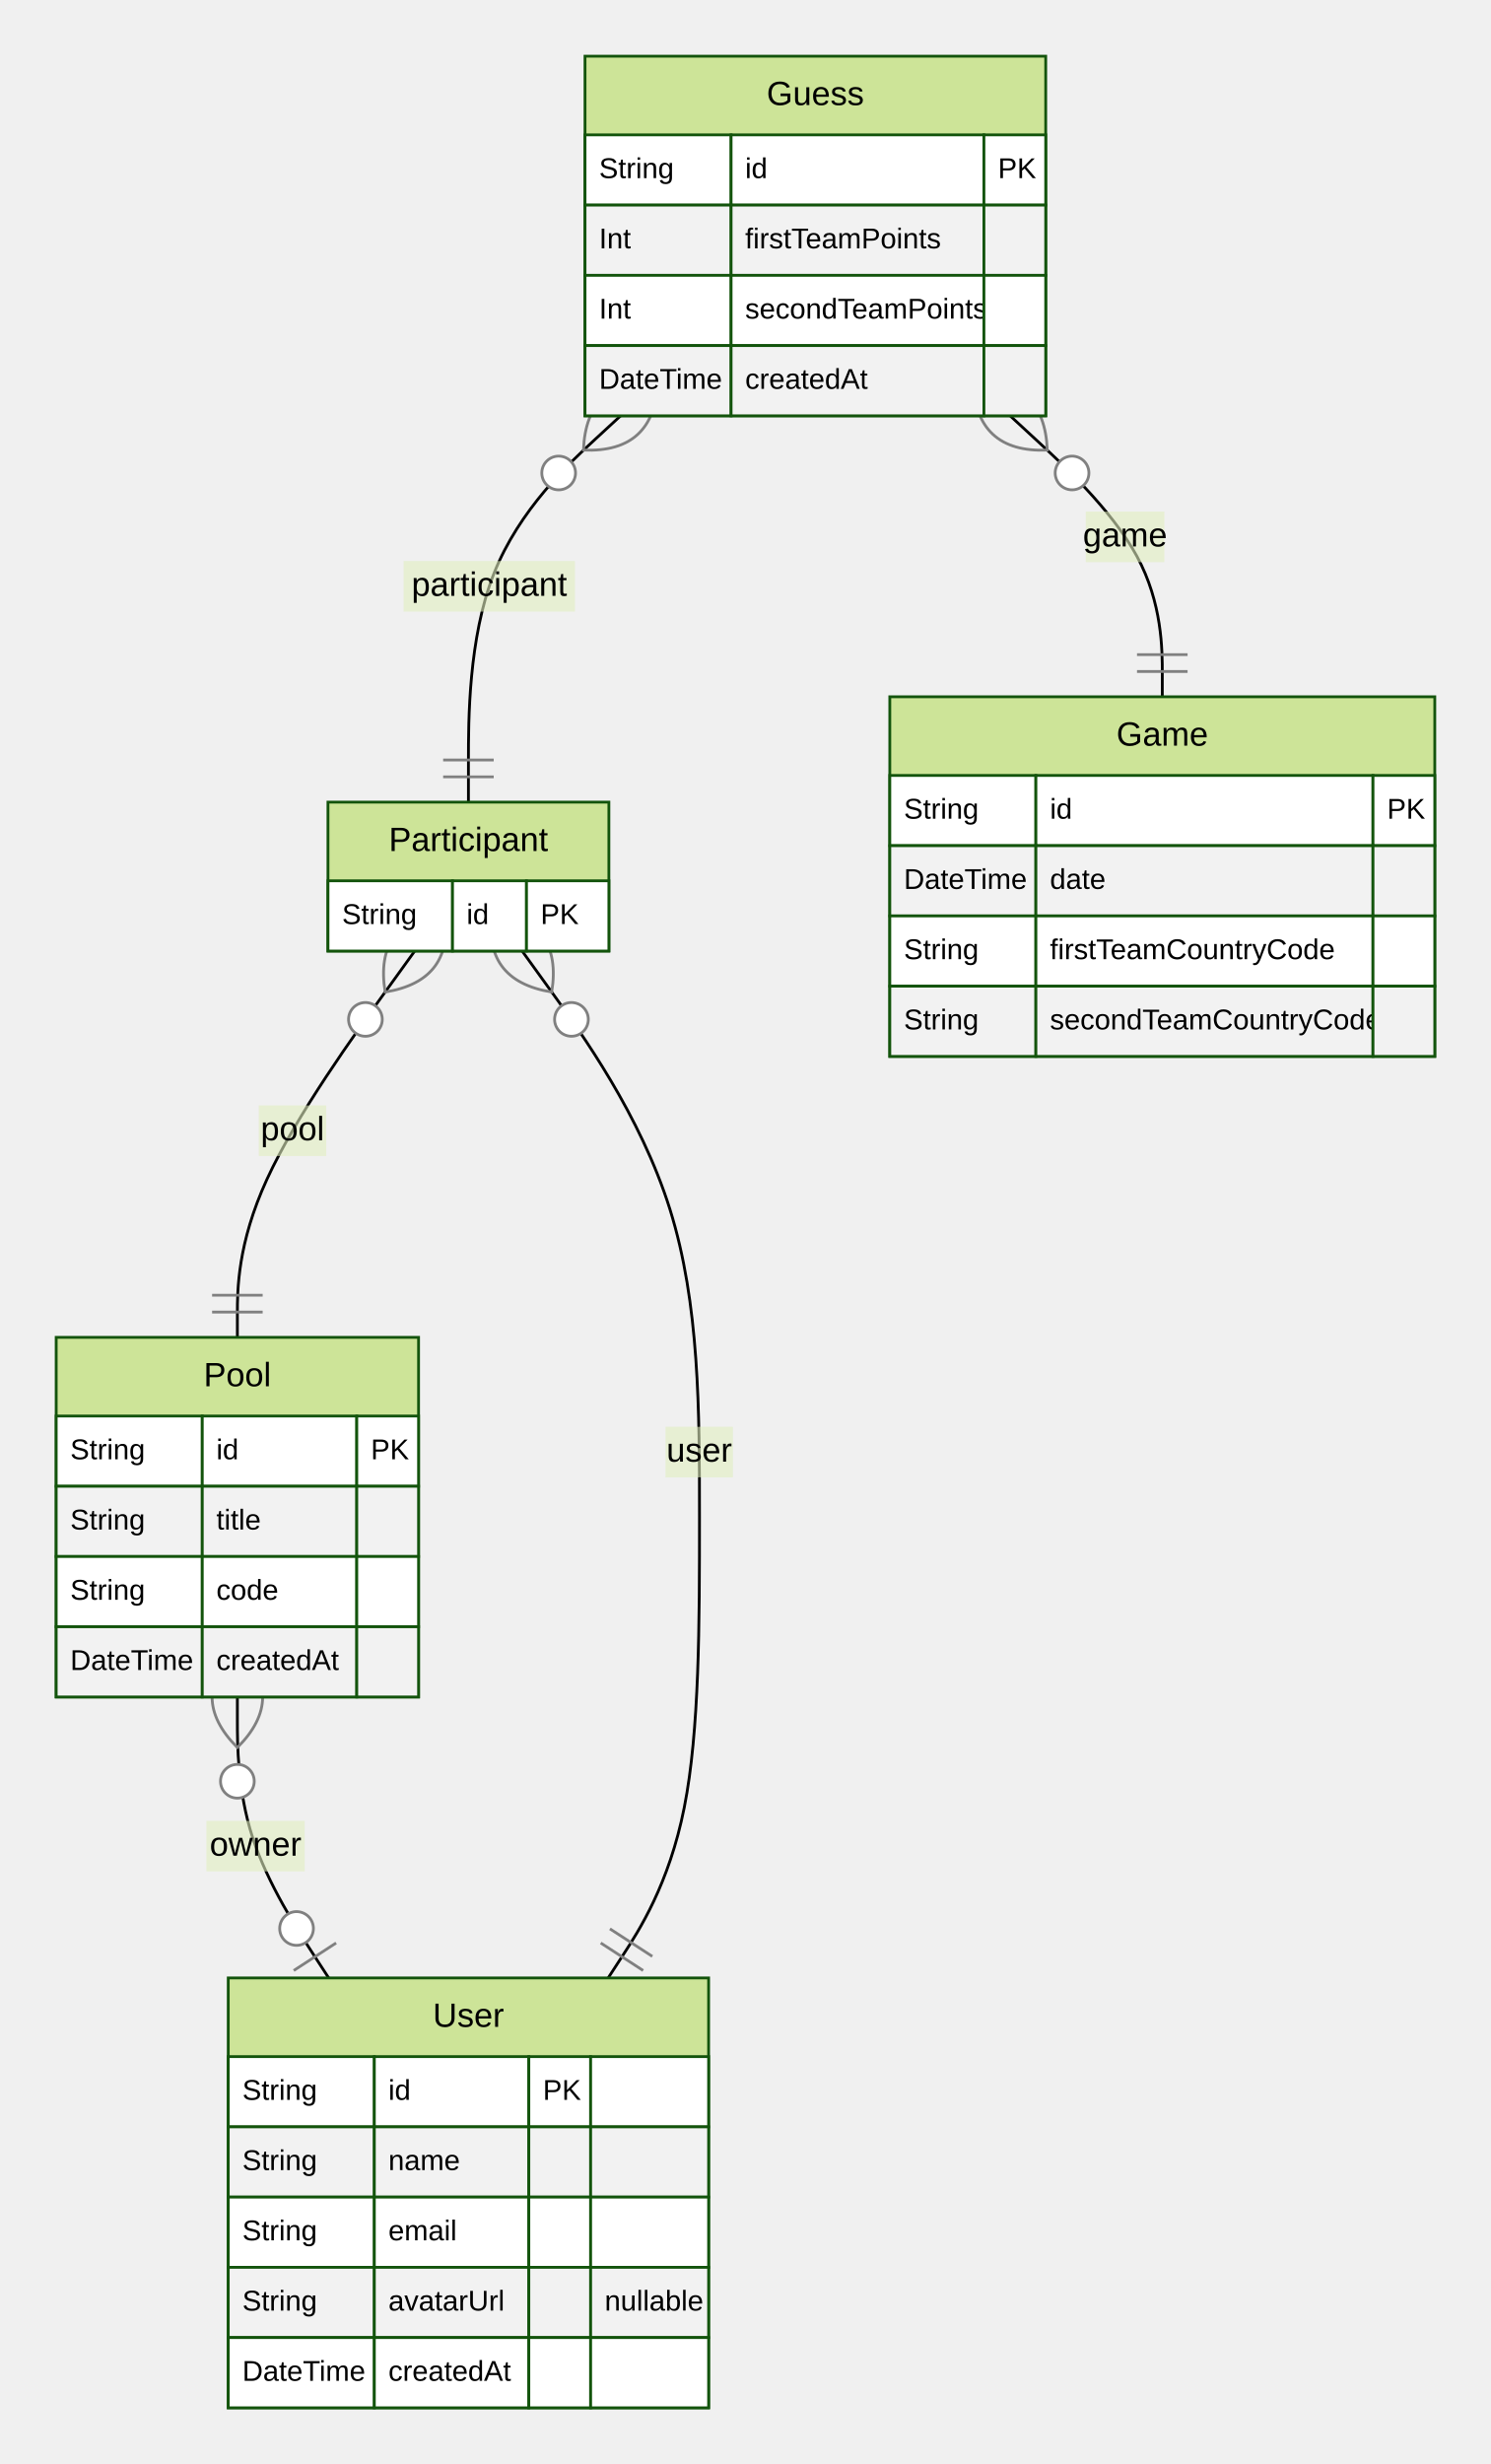
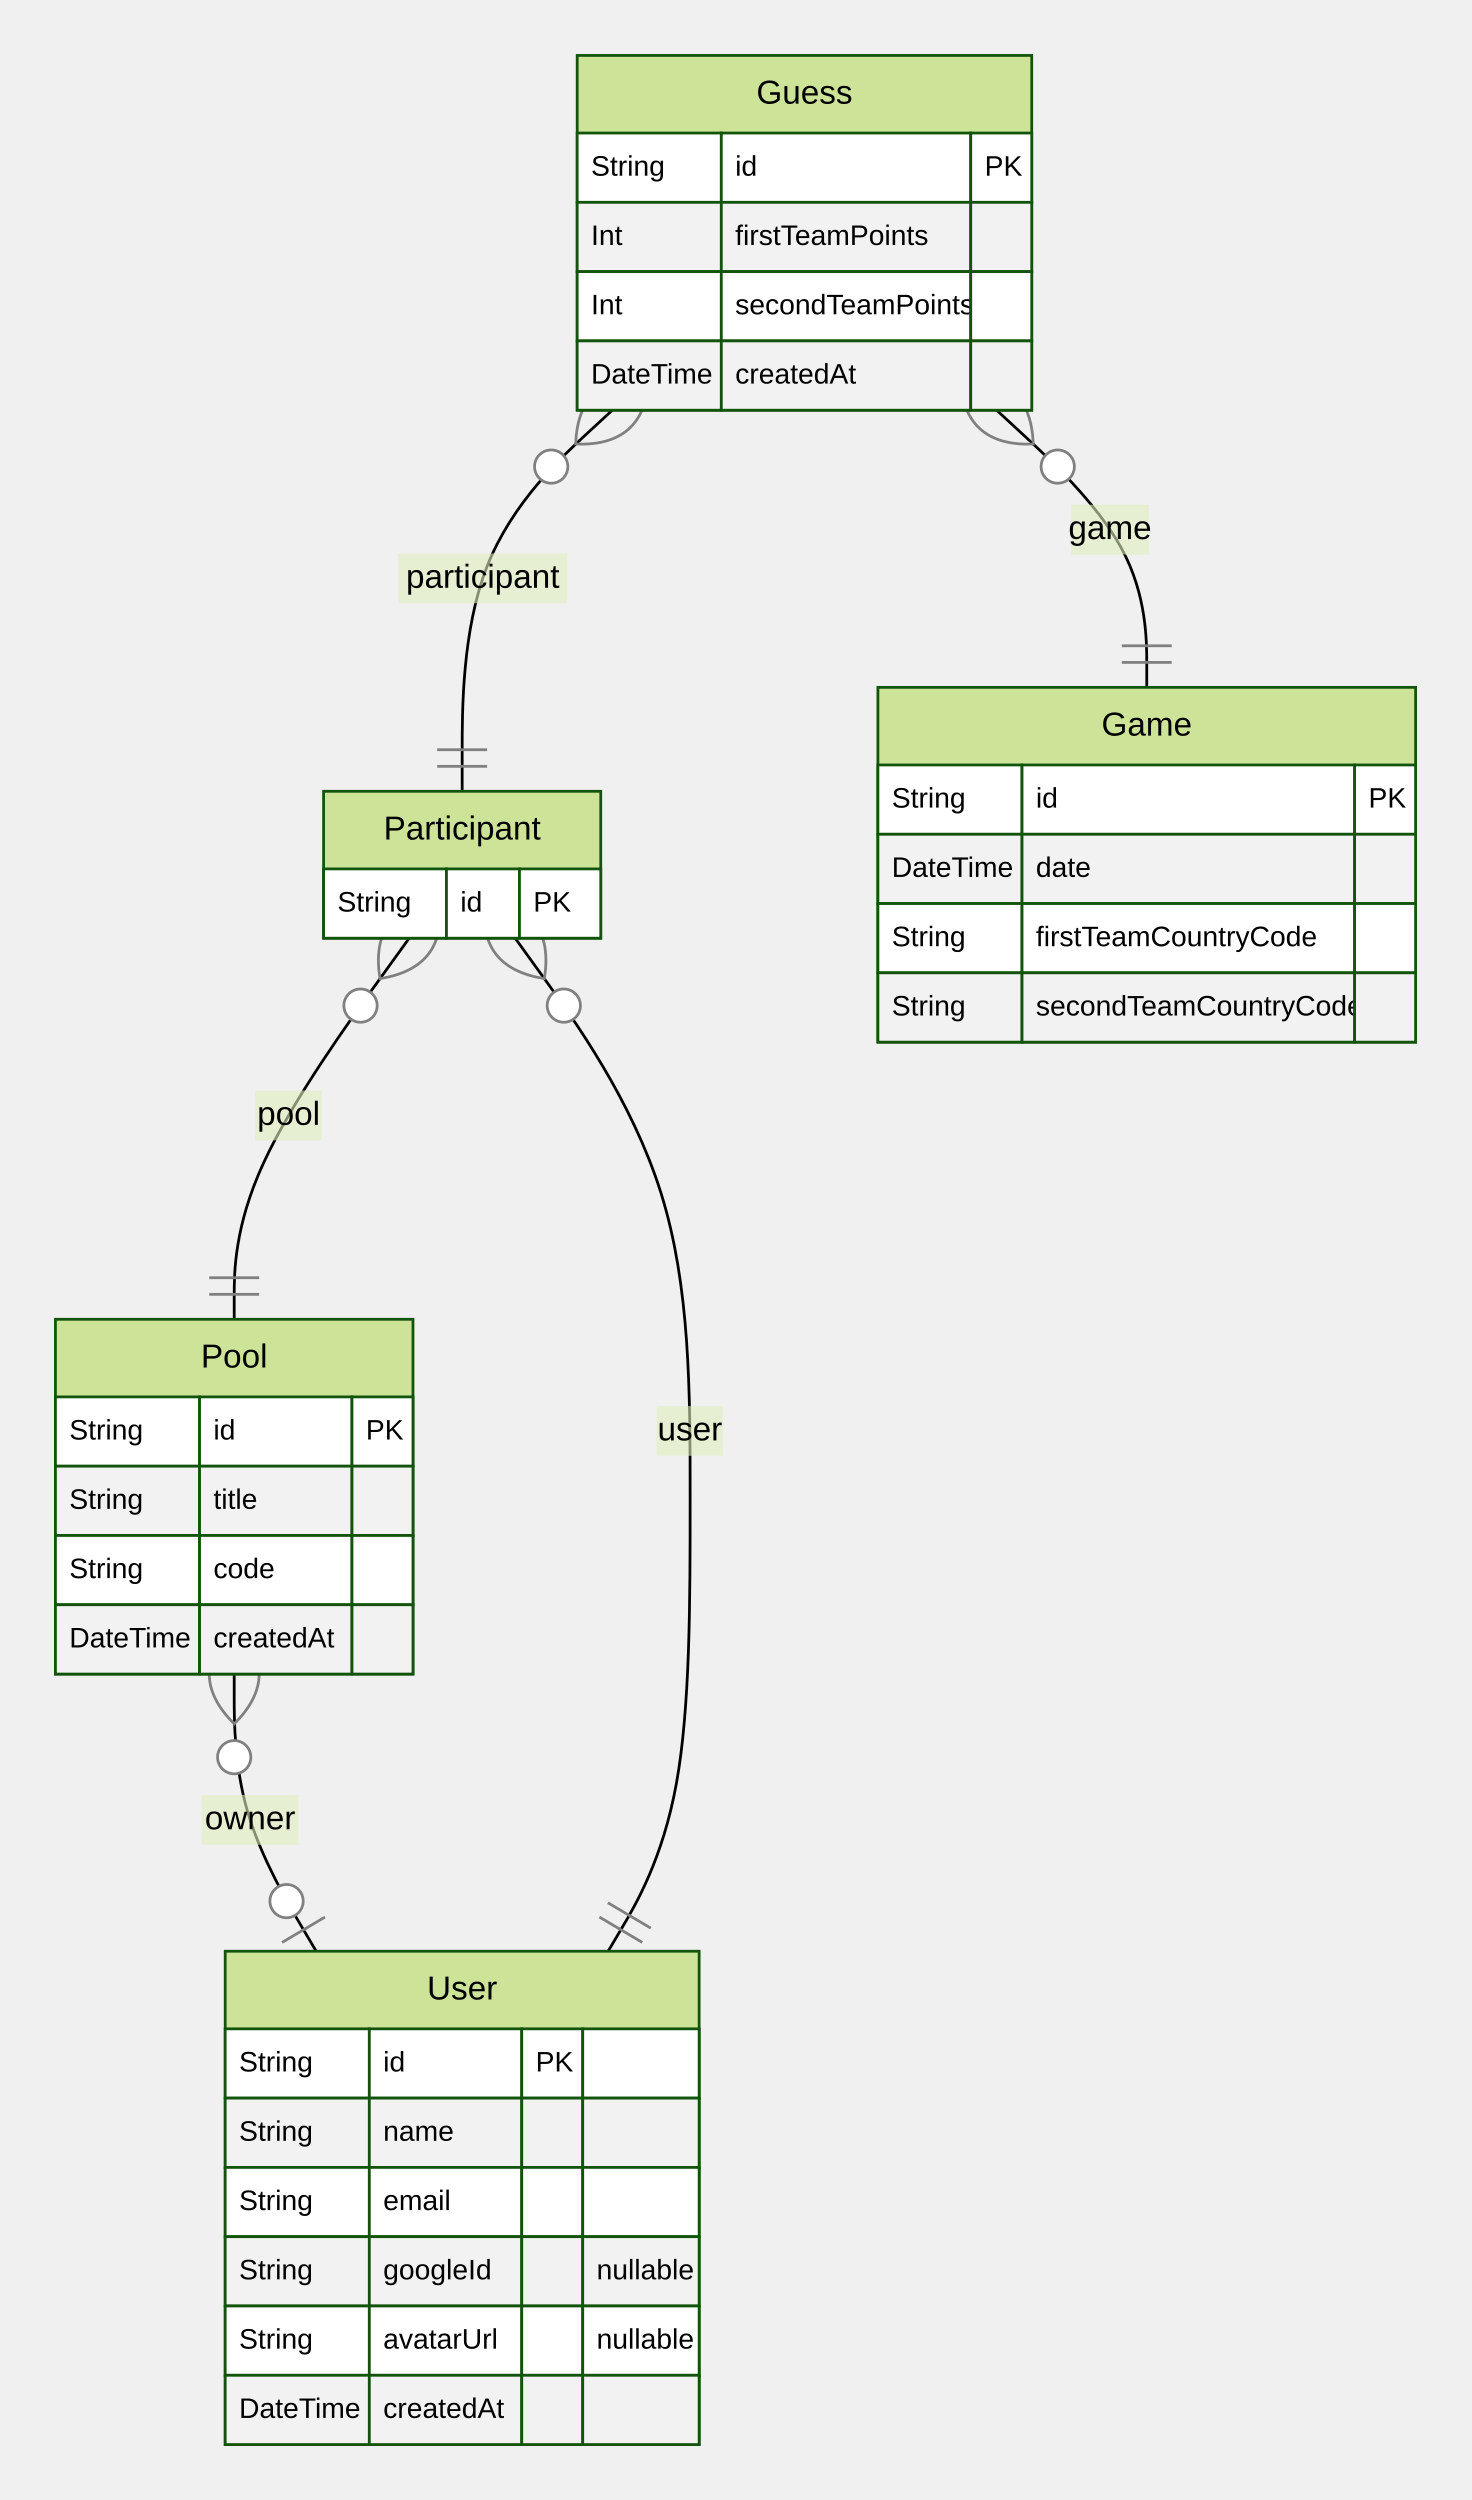
- <svg xmlns="http://www.w3.org/2000/svg" aria-labelledby="chart-title-mermaid-0 chart-desc-mermaid-0" role="img" viewBox="0 0 530.75 877" style="max-width: 530.75px; background-color: white;" width="100%" id="mermaid-0">
+ <svg xmlns="http://www.w3.org/2000/svg" aria-labelledby="chart-title-mermaid-0 chart-desc-mermaid-0" role="img" viewBox="0 0 530.75 902" style="max-width: 530.75px; background-color: white;" width="100%" id="mermaid-0">
  <style>#mermaid-0 {font-family:"trebuchet ms",verdana,arial,sans-serif;font-size:16px;fill:#000000;}#mermaid-0 .error-icon{fill:#552222;}#mermaid-0 .error-text{fill:#552222;stroke:#552222;}#mermaid-0 .edge-thickness-normal{stroke-width:2px;}#mermaid-0 .edge-thickness-thick{stroke-width:3.5px;}#mermaid-0 .edge-pattern-solid{stroke-dasharray:0;}#mermaid-0 .edge-pattern-dashed{stroke-dasharray:3;}#mermaid-0 .edge-pattern-dotted{stroke-dasharray:2;}#mermaid-0 .marker{fill:#000000;stroke:#000000;}#mermaid-0 .marker.cross{stroke:#000000;}#mermaid-0 svg{font-family:"trebuchet ms",verdana,arial,sans-serif;font-size:16px;}#mermaid-0 .entityBox{fill:#cde498;stroke:#13540c;}#mermaid-0 .attributeBoxOdd{fill:#ffffff;stroke:#13540c;}#mermaid-0 .attributeBoxEven{fill:#f2f2f2;stroke:#13540c;}#mermaid-0 .relationshipLabelBox{fill:hsl(78.158, 58.462%, 84.51%);opacity:0.7;background-color:hsl(78.158, 58.462%, 84.51%);}#mermaid-0 .relationshipLabelBox rect{opacity:0.5;}#mermaid-0 .relationshipLine{stroke:#000000;}#mermaid-0 :root{--mermaid-font-family:"trebuchet ms",verdana,arial,sans-serif;}</style>
  <g />
  <defs>
    <marker orient="auto" markerHeight="18" markerWidth="18" refY="9" refX="0" id="ONLY_ONE_START">
      <path d="M9,0 L9,18 M15,0 L15,18" fill="none" stroke="gray" />
    </marker>
  </defs>
  <defs>
    <marker orient="auto" markerHeight="18" markerWidth="18" refY="9" refX="18" id="ONLY_ONE_END">
      <path d="M3,0 L3,18 M9,0 L9,18" fill="none" stroke="gray" />
    </marker>
  </defs>
  <defs>
    <marker orient="auto" markerHeight="18" markerWidth="30" refY="9" refX="0" id="ZERO_OR_ONE_START">
      <circle r="6" cy="9" cx="21" fill="white" stroke="gray" />
      <path d="M9,0 L9,18" fill="none" stroke="gray" />
    </marker>
  </defs>
  <defs>
    <marker orient="auto" markerHeight="18" markerWidth="30" refY="9" refX="30" id="ZERO_OR_ONE_END">
      <circle r="6" cy="9" cx="9" fill="white" stroke="gray" />
      <path d="M21,0 L21,18" fill="none" stroke="gray" />
    </marker>
  </defs>
  <defs>
    <marker orient="auto" markerHeight="36" markerWidth="45" refY="18" refX="18" id="ONE_OR_MORE_START">
      <path d="M0,18 Q 18,0 36,18 Q 18,36 0,18 M42,9 L42,27" fill="none" stroke="gray" />
    </marker>
  </defs>
  <defs>
    <marker orient="auto" markerHeight="36" markerWidth="45" refY="18" refX="27" id="ONE_OR_MORE_END">
      <path d="M3,9 L3,27 M9,18 Q27,0 45,18 Q27,36 9,18" fill="none" stroke="gray" />
    </marker>
  </defs>
  <defs>
    <marker orient="auto" markerHeight="36" markerWidth="57" refY="18" refX="18" id="ZERO_OR_MORE_START">
      <circle r="6" cy="18" cx="48" fill="white" stroke="gray" />
      <path d="M0,18 Q18,0 36,18 Q18,36 0,18" fill="none" stroke="gray" />
    </marker>
  </defs>
  <defs>
    <marker orient="auto" markerHeight="36" markerWidth="57" refY="18" refX="39" id="ZERO_OR_MORE_END">
      <circle r="6" cy="18" cx="9" fill="white" stroke="gray" />
      <path d="M21,18 Q39,0 57,18 Q39,36 21,18" fill="none" stroke="gray" />
    </marker>
  </defs>
-   <path marker-start="url(#ZERO_OR_MORE_START)" marker-end="url(#ZERO_OR_ONE_END)" fill="none" stroke="gray" d="M84.5,604L84.5,612.333C84.5,620.667,84.5,637.333,89.918,654C95.337,670.667,106.173,687.333,111.592,695.667L117.01,704" class="er relationshipLine" />
-   <path marker-start="url(#ZERO_OR_MORE_START)" marker-end="url(#ONLY_ONE_END)" fill="none" stroke="gray" d="M185.87,338.5L196.391,353.083C206.913,367.667,227.957,396.833,238.478,430.417C249,464,249,502,249,540C249,578,249,616,243.582,643.333C238.163,670.667,227.327,687.333,221.908,695.667L216.49,704" class="er relationshipLine" />
+   <path marker-start="url(#ZERO_OR_MORE_START)" marker-end="url(#ZERO_OR_ONE_END)" fill="none" stroke="gray" d="M84.5,604L84.5,612.333C84.5,620.667,84.5,637.333,89.431,654C94.362,670.667,104.224,687.333,109.155,695.667L114.086,704" class="er relationshipLine" />
+   <path marker-start="url(#ZERO_OR_MORE_START)" marker-end="url(#ONLY_ONE_END)" fill="none" stroke="gray" d="M185.87,338.5L196.391,353.083C206.913,367.667,227.957,396.833,238.478,430.417C249,464,249,502,249,540C249,578,249,616,244.069,643.333C239.138,670.667,229.276,687.333,224.345,695.667L219.414,704" class="er relationshipLine" />
  <path marker-start="url(#ZERO_OR_MORE_START)" marker-end="url(#ONLY_ONE_END)" fill="none" stroke="gray" d="M147.63,338.5L137.109,353.083C126.587,367.667,105.543,396.833,95.022,419.75C84.5,442.667,84.5,459.333,84.5,467.667L84.5,476" class="er relationshipLine" />
  <path marker-start="url(#ZERO_OR_MORE_START)" marker-end="url(#ONLY_ONE_END)" fill="none" stroke="gray" d="M359.583,148L368.611,156.333C377.639,164.667,395.694,181.333,404.722,198C413.75,214.667,413.75,231.333,413.75,239.667L413.75,248" class="er relationshipLine" />
  <path marker-start="url(#ZERO_OR_MORE_START)" marker-end="url(#ONLY_ONE_END)" fill="none" stroke="gray" d="M220.917,148L211.889,156.333C202.861,164.667,184.806,181.333,175.778,204.25C166.75,227.167,166.75,256.333,166.75,270.917L166.75,285.5" class="er relationshipLine" />
  <g transform="translate(20,476 )" id="Pool">
    <rect height="128" width="129" y="0" x="0" stroke="gray" fill-opacity="100%" fill="honeydew" class="er entityBox" />
    <text transform="translate(64.5,14)" style="font-family: &quot;trebuchet ms&quot;, verdana, arial, sans-serif;; font-size: 12px" text-anchor="middle" dominant-baseline="middle" y="0" x="0" id="entity-Pool" class="er entityLabel">Pool</text>
    <rect height="25" width="52" y="28" x="0" stroke="gray" fill-opacity="100%" fill="honeydew" class="er attributeBoxOdd" />
    <text transform="translate(5,40.5)" style="font-family: &quot;trebuchet ms&quot;, verdana, arial, sans-serif;; font-size: 10.2px" text-anchor="left" dominant-baseline="middle" y="0" x="0" id="entity-Pool-attr-1-type" class="er entityLabel">String</text>
    <rect height="25" width="55" y="28" x="52" stroke="gray" fill-opacity="100%" fill="honeydew" class="er attributeBoxOdd" />
    <text transform="translate(57,40.5)" style="font-family: &quot;trebuchet ms&quot;, verdana, arial, sans-serif;; font-size: 10.2px" text-anchor="left" dominant-baseline="middle" y="0" x="0" id="entity-Pool-attr-1-name" class="er entityLabel">id</text>
    <rect height="25" width="22" y="28" x="107" stroke="gray" fill-opacity="100%" fill="honeydew" class="er attributeBoxOdd" />
    <text transform="translate(112,40.5)" style="font-family: &quot;trebuchet ms&quot;, verdana, arial, sans-serif;; font-size: 10.2px" text-anchor="left" dominant-baseline="middle" y="0" x="0" id="entity-Pool-attr-1-key" class="er entityLabel">PK</text>
    <rect height="25" width="52" y="53" x="0" stroke="gray" fill-opacity="100%" fill="honeydew" class="er attributeBoxEven" />
    <text transform="translate(5,65.5)" style="font-family: &quot;trebuchet ms&quot;, verdana, arial, sans-serif;; font-size: 10.2px" text-anchor="left" dominant-baseline="middle" y="0" x="0" id="entity-Pool-attr-2-type" class="er entityLabel">String</text>
    <rect height="25" width="55" y="53" x="52" stroke="gray" fill-opacity="100%" fill="honeydew" class="er attributeBoxEven" />
    <text transform="translate(57,65.5)" style="font-family: &quot;trebuchet ms&quot;, verdana, arial, sans-serif;; font-size: 10.2px" text-anchor="left" dominant-baseline="middle" y="0" x="0" id="entity-Pool-attr-2-name" class="er entityLabel">title</text>
    <rect height="25" width="22" y="53" x="107" stroke="gray" fill-opacity="100%" fill="honeydew" class="er attributeBoxEven" />
    <text transform="translate(112,65.5)" style="font-family: &quot;trebuchet ms&quot;, verdana, arial, sans-serif;; font-size: 10.2px" text-anchor="left" dominant-baseline="middle" y="0" x="0" id="entity-Pool-attr-2-key" class="er entityLabel" />
    <rect height="25" width="52" y="78" x="0" stroke="gray" fill-opacity="100%" fill="honeydew" class="er attributeBoxOdd" />
    <text transform="translate(5,90.5)" style="font-family: &quot;trebuchet ms&quot;, verdana, arial, sans-serif;; font-size: 10.2px" text-anchor="left" dominant-baseline="middle" y="0" x="0" id="entity-Pool-attr-3-type" class="er entityLabel">String</text>
    <rect height="25" width="55" y="78" x="52" stroke="gray" fill-opacity="100%" fill="honeydew" class="er attributeBoxOdd" />
    <text transform="translate(57,90.5)" style="font-family: &quot;trebuchet ms&quot;, verdana, arial, sans-serif;; font-size: 10.2px" text-anchor="left" dominant-baseline="middle" y="0" x="0" id="entity-Pool-attr-3-name" class="er entityLabel">code</text>
    <rect height="25" width="22" y="78" x="107" stroke="gray" fill-opacity="100%" fill="honeydew" class="er attributeBoxOdd" />
    <text transform="translate(112,90.5)" style="font-family: &quot;trebuchet ms&quot;, verdana, arial, sans-serif;; font-size: 10.2px" text-anchor="left" dominant-baseline="middle" y="0" x="0" id="entity-Pool-attr-3-key" class="er entityLabel" />
    <rect height="25" width="52" y="103" x="0" stroke="gray" fill-opacity="100%" fill="honeydew" class="er attributeBoxEven" />
    <text transform="translate(5,115.5)" style="font-family: &quot;trebuchet ms&quot;, verdana, arial, sans-serif;; font-size: 10.2px" text-anchor="left" dominant-baseline="middle" y="0" x="0" id="entity-Pool-attr-4-type" class="er entityLabel">DateTime</text>
    <rect height="25" width="55" y="103" x="52" stroke="gray" fill-opacity="100%" fill="honeydew" class="er attributeBoxEven" />
    <text transform="translate(57,115.5)" style="font-family: &quot;trebuchet ms&quot;, verdana, arial, sans-serif;; font-size: 10.2px" text-anchor="left" dominant-baseline="middle" y="0" x="0" id="entity-Pool-attr-4-name" class="er entityLabel">createdAt</text>
    <rect height="25" width="22" y="103" x="107" stroke="gray" fill-opacity="100%" fill="honeydew" class="er attributeBoxEven" />
    <text transform="translate(112,115.5)" style="font-family: &quot;trebuchet ms&quot;, verdana, arial, sans-serif;; font-size: 10.2px" text-anchor="left" dominant-baseline="middle" y="0" x="0" id="entity-Pool-attr-4-key" class="er entityLabel" />
  </g>
  <g transform="translate(116.75,285.5 )" id="Participant">
    <rect height="53" width="100" y="0" x="0" stroke="gray" fill-opacity="100%" fill="honeydew" class="er entityBox" />
    <text transform="translate(50,14)" style="font-family: &quot;trebuchet ms&quot;, verdana, arial, sans-serif;; font-size: 12px" text-anchor="middle" dominant-baseline="middle" y="0" x="0" id="entity-Participant" class="er entityLabel">Participant</text>
    <rect height="25" width="44.333" y="28" x="0" stroke="gray" fill-opacity="100%" fill="honeydew" class="er attributeBoxOdd" />
    <text transform="translate(5,40.5)" style="font-family: &quot;trebuchet ms&quot;, verdana, arial, sans-serif;; font-size: 10.2px" text-anchor="left" dominant-baseline="middle" y="0" x="0" id="entity-Participant-attr-1-type" class="er entityLabel">String</text>
    <rect height="25" width="26.333" y="28" x="44.333" stroke="gray" fill-opacity="100%" fill="honeydew" class="er attributeBoxOdd" />
    <text transform="translate(49.33333,40.5)" style="font-family: &quot;trebuchet ms&quot;, verdana, arial, sans-serif;; font-size: 10.2px" text-anchor="left" dominant-baseline="middle" y="0" x="0" id="entity-Participant-attr-1-name" class="er entityLabel">id</text>
    <rect height="25" width="29.333" y="28" x="70.667" stroke="gray" fill-opacity="100%" fill="honeydew" class="er attributeBoxOdd" />
    <text transform="translate(75.66667,40.5)" style="font-family: &quot;trebuchet ms&quot;, verdana, arial, sans-serif;; font-size: 10.2px" text-anchor="left" dominant-baseline="middle" y="0" x="0" id="entity-Participant-attr-1-key" class="er entityLabel">PK</text>
  </g>
  <g transform="translate(81.25,704 )" id="User">
-     <rect height="153" width="171" y="0" x="0" stroke="gray" fill-opacity="100%" fill="honeydew" class="er entityBox" />
+     <rect height="178" width="171" y="0" x="0" stroke="gray" fill-opacity="100%" fill="honeydew" class="er entityBox" />
    <text transform="translate(85.5,14)" style="font-family: &quot;trebuchet ms&quot;, verdana, arial, sans-serif;; font-size: 12px" text-anchor="middle" dominant-baseline="middle" y="0" x="0" id="entity-User" class="er entityLabel">User</text>
    <rect height="25" width="52" y="28" x="0" stroke="gray" fill-opacity="100%" fill="honeydew" class="er attributeBoxOdd" />
    <text transform="translate(5,40.5)" style="font-family: &quot;trebuchet ms&quot;, verdana, arial, sans-serif;; font-size: 10.2px" text-anchor="left" dominant-baseline="middle" y="0" x="0" id="entity-User-attr-1-type" class="er entityLabel">String</text>
    <rect height="25" width="55" y="28" x="52" stroke="gray" fill-opacity="100%" fill="honeydew" class="er attributeBoxOdd" />
    <text transform="translate(57,40.5)" style="font-family: &quot;trebuchet ms&quot;, verdana, arial, sans-serif;; font-size: 10.2px" text-anchor="left" dominant-baseline="middle" y="0" x="0" id="entity-User-attr-1-name" class="er entityLabel">id</text>
    <rect height="25" width="22" y="28" x="107" stroke="gray" fill-opacity="100%" fill="honeydew" class="er attributeBoxOdd" />
    <text transform="translate(112,40.5)" style="font-family: &quot;trebuchet ms&quot;, verdana, arial, sans-serif;; font-size: 10.2px" text-anchor="left" dominant-baseline="middle" y="0" x="0" id="entity-User-attr-1-key" class="er entityLabel">PK</text>
    <rect height="25" width="42" y="28" x="129" stroke="gray" fill-opacity="100%" fill="honeydew" class="er attributeBoxOdd" />
    <text transform="translate(134,40.5)" style="font-family: &quot;trebuchet ms&quot;, verdana, arial, sans-serif;; font-size: 10.2px" text-anchor="left" dominant-baseline="middle" y="0" x="0" id="entity-User-attr-1-comment" class="er entityLabel" />
    <rect height="25" width="52" y="53" x="0" stroke="gray" fill-opacity="100%" fill="honeydew" class="er attributeBoxEven" />
    <text transform="translate(5,65.5)" style="font-family: &quot;trebuchet ms&quot;, verdana, arial, sans-serif;; font-size: 10.2px" text-anchor="left" dominant-baseline="middle" y="0" x="0" id="entity-User-attr-2-type" class="er entityLabel">String</text>
    <rect height="25" width="55" y="53" x="52" stroke="gray" fill-opacity="100%" fill="honeydew" class="er attributeBoxEven" />
    <text transform="translate(57,65.5)" style="font-family: &quot;trebuchet ms&quot;, verdana, arial, sans-serif;; font-size: 10.2px" text-anchor="left" dominant-baseline="middle" y="0" x="0" id="entity-User-attr-2-name" class="er entityLabel">name</text>
    <rect height="25" width="22" y="53" x="107" stroke="gray" fill-opacity="100%" fill="honeydew" class="er attributeBoxEven" />
    <text transform="translate(112,65.5)" style="font-family: &quot;trebuchet ms&quot;, verdana, arial, sans-serif;; font-size: 10.2px" text-anchor="left" dominant-baseline="middle" y="0" x="0" id="entity-User-attr-2-key" class="er entityLabel" />
    <rect height="25" width="42" y="53" x="129" stroke="gray" fill-opacity="100%" fill="honeydew" class="er attributeBoxEven" />
    <text transform="translate(134,65.5)" style="font-family: &quot;trebuchet ms&quot;, verdana, arial, sans-serif;; font-size: 10.2px" text-anchor="left" dominant-baseline="middle" y="0" x="0" id="entity-User-attr-2-comment" class="er entityLabel" />
    <rect height="25" width="52" y="78" x="0" stroke="gray" fill-opacity="100%" fill="honeydew" class="er attributeBoxOdd" />
    <text transform="translate(5,90.5)" style="font-family: &quot;trebuchet ms&quot;, verdana, arial, sans-serif;; font-size: 10.2px" text-anchor="left" dominant-baseline="middle" y="0" x="0" id="entity-User-attr-3-type" class="er entityLabel">String</text>
    <rect height="25" width="55" y="78" x="52" stroke="gray" fill-opacity="100%" fill="honeydew" class="er attributeBoxOdd" />
    <text transform="translate(57,90.5)" style="font-family: &quot;trebuchet ms&quot;, verdana, arial, sans-serif;; font-size: 10.2px" text-anchor="left" dominant-baseline="middle" y="0" x="0" id="entity-User-attr-3-name" class="er entityLabel">email</text>
    <rect height="25" width="22" y="78" x="107" stroke="gray" fill-opacity="100%" fill="honeydew" class="er attributeBoxOdd" />
    <text transform="translate(112,90.5)" style="font-family: &quot;trebuchet ms&quot;, verdana, arial, sans-serif;; font-size: 10.2px" text-anchor="left" dominant-baseline="middle" y="0" x="0" id="entity-User-attr-3-key" class="er entityLabel" />
    <rect height="25" width="42" y="78" x="129" stroke="gray" fill-opacity="100%" fill="honeydew" class="er attributeBoxOdd" />
    <text transform="translate(134,90.5)" style="font-family: &quot;trebuchet ms&quot;, verdana, arial, sans-serif;; font-size: 10.2px" text-anchor="left" dominant-baseline="middle" y="0" x="0" id="entity-User-attr-3-comment" class="er entityLabel" />
    <rect height="25" width="52" y="103" x="0" stroke="gray" fill-opacity="100%" fill="honeydew" class="er attributeBoxEven" />
    <text transform="translate(5,115.5)" style="font-family: &quot;trebuchet ms&quot;, verdana, arial, sans-serif;; font-size: 10.2px" text-anchor="left" dominant-baseline="middle" y="0" x="0" id="entity-User-attr-4-type" class="er entityLabel">String</text>
    <rect height="25" width="55" y="103" x="52" stroke="gray" fill-opacity="100%" fill="honeydew" class="er attributeBoxEven" />
-     <text transform="translate(57,115.5)" style="font-family: &quot;trebuchet ms&quot;, verdana, arial, sans-serif;; font-size: 10.2px" text-anchor="left" dominant-baseline="middle" y="0" x="0" id="entity-User-attr-4-name" class="er entityLabel">avatarUrl</text>
+     <text transform="translate(57,115.5)" style="font-family: &quot;trebuchet ms&quot;, verdana, arial, sans-serif;; font-size: 10.2px" text-anchor="left" dominant-baseline="middle" y="0" x="0" id="entity-User-attr-4-name" class="er entityLabel">googleId</text>
    <rect height="25" width="22" y="103" x="107" stroke="gray" fill-opacity="100%" fill="honeydew" class="er attributeBoxEven" />
    <text transform="translate(112,115.5)" style="font-family: &quot;trebuchet ms&quot;, verdana, arial, sans-serif;; font-size: 10.2px" text-anchor="left" dominant-baseline="middle" y="0" x="0" id="entity-User-attr-4-key" class="er entityLabel" />
    <rect height="25" width="42" y="103" x="129" stroke="gray" fill-opacity="100%" fill="honeydew" class="er attributeBoxEven" />
    <text transform="translate(134,115.5)" style="font-family: &quot;trebuchet ms&quot;, verdana, arial, sans-serif;; font-size: 10.2px" text-anchor="left" dominant-baseline="middle" y="0" x="0" id="entity-User-attr-4-comment" class="er entityLabel">nullable</text>
    <rect height="25" width="52" y="128" x="0" stroke="gray" fill-opacity="100%" fill="honeydew" class="er attributeBoxOdd" />
-     <text transform="translate(5,140.5)" style="font-family: &quot;trebuchet ms&quot;, verdana, arial, sans-serif;; font-size: 10.2px" text-anchor="left" dominant-baseline="middle" y="0" x="0" id="entity-User-attr-5-type" class="er entityLabel">DateTime</text>
+     <text transform="translate(5,140.5)" style="font-family: &quot;trebuchet ms&quot;, verdana, arial, sans-serif;; font-size: 10.2px" text-anchor="left" dominant-baseline="middle" y="0" x="0" id="entity-User-attr-5-type" class="er entityLabel">String</text>
    <rect height="25" width="55" y="128" x="52" stroke="gray" fill-opacity="100%" fill="honeydew" class="er attributeBoxOdd" />
-     <text transform="translate(57,140.5)" style="font-family: &quot;trebuchet ms&quot;, verdana, arial, sans-serif;; font-size: 10.2px" text-anchor="left" dominant-baseline="middle" y="0" x="0" id="entity-User-attr-5-name" class="er entityLabel">createdAt</text>
+     <text transform="translate(57,140.5)" style="font-family: &quot;trebuchet ms&quot;, verdana, arial, sans-serif;; font-size: 10.2px" text-anchor="left" dominant-baseline="middle" y="0" x="0" id="entity-User-attr-5-name" class="er entityLabel">avatarUrl</text>
    <rect height="25" width="22" y="128" x="107" stroke="gray" fill-opacity="100%" fill="honeydew" class="er attributeBoxOdd" />
    <text transform="translate(112,140.5)" style="font-family: &quot;trebuchet ms&quot;, verdana, arial, sans-serif;; font-size: 10.2px" text-anchor="left" dominant-baseline="middle" y="0" x="0" id="entity-User-attr-5-key" class="er entityLabel" />
    <rect height="25" width="42" y="128" x="129" stroke="gray" fill-opacity="100%" fill="honeydew" class="er attributeBoxOdd" />
-     <text transform="translate(134,140.5)" style="font-family: &quot;trebuchet ms&quot;, verdana, arial, sans-serif;; font-size: 10.2px" text-anchor="left" dominant-baseline="middle" y="0" x="0" id="entity-User-attr-5-comment" class="er entityLabel" />
+     <text transform="translate(134,140.5)" style="font-family: &quot;trebuchet ms&quot;, verdana, arial, sans-serif;; font-size: 10.2px" text-anchor="left" dominant-baseline="middle" y="0" x="0" id="entity-User-attr-5-comment" class="er entityLabel">nullable</text>
+     <rect height="25" width="52" y="153" x="0" stroke="gray" fill-opacity="100%" fill="honeydew" class="er attributeBoxEven" />
+     <text transform="translate(5,165.5)" style="font-family: &quot;trebuchet ms&quot;, verdana, arial, sans-serif;; font-size: 10.2px" text-anchor="left" dominant-baseline="middle" y="0" x="0" id="entity-User-attr-6-type" class="er entityLabel">DateTime</text>
+     <rect height="25" width="55" y="153" x="52" stroke="gray" fill-opacity="100%" fill="honeydew" class="er attributeBoxEven" />
+     <text transform="translate(57,165.5)" style="font-family: &quot;trebuchet ms&quot;, verdana, arial, sans-serif;; font-size: 10.2px" text-anchor="left" dominant-baseline="middle" y="0" x="0" id="entity-User-attr-6-name" class="er entityLabel">createdAt</text>
+     <rect height="25" width="22" y="153" x="107" stroke="gray" fill-opacity="100%" fill="honeydew" class="er attributeBoxEven" />
+     <text transform="translate(112,165.5)" style="font-family: &quot;trebuchet ms&quot;, verdana, arial, sans-serif;; font-size: 10.2px" text-anchor="left" dominant-baseline="middle" y="0" x="0" id="entity-User-attr-6-key" class="er entityLabel" />
+     <rect height="25" width="42" y="153" x="129" stroke="gray" fill-opacity="100%" fill="honeydew" class="er attributeBoxEven" />
+     <text transform="translate(134,165.5)" style="font-family: &quot;trebuchet ms&quot;, verdana, arial, sans-serif;; font-size: 10.2px" text-anchor="left" dominant-baseline="middle" y="0" x="0" id="entity-User-attr-6-comment" class="er entityLabel" />
  </g>
  <g transform="translate(316.75,248 )" id="Game">
    <rect height="128" width="194" y="0" x="0" stroke="gray" fill-opacity="100%" fill="honeydew" class="er entityBox" />
    <text transform="translate(97,14)" style="font-family: &quot;trebuchet ms&quot;, verdana, arial, sans-serif;; font-size: 12px" text-anchor="middle" dominant-baseline="middle" y="0" x="0" id="entity-Game" class="er entityLabel">Game</text>
    <rect height="25" width="52" y="28" x="0" stroke="gray" fill-opacity="100%" fill="honeydew" class="er attributeBoxOdd" />
    <text transform="translate(5,40.5)" style="font-family: &quot;trebuchet ms&quot;, verdana, arial, sans-serif;; font-size: 10.2px" text-anchor="left" dominant-baseline="middle" y="0" x="0" id="entity-Game-attr-1-type" class="er entityLabel">String</text>
    <rect height="25" width="120" y="28" x="52" stroke="gray" fill-opacity="100%" fill="honeydew" class="er attributeBoxOdd" />
    <text transform="translate(57,40.5)" style="font-family: &quot;trebuchet ms&quot;, verdana, arial, sans-serif;; font-size: 10.2px" text-anchor="left" dominant-baseline="middle" y="0" x="0" id="entity-Game-attr-1-name" class="er entityLabel">id</text>
    <rect height="25" width="22" y="28" x="172" stroke="gray" fill-opacity="100%" fill="honeydew" class="er attributeBoxOdd" />
    <text transform="translate(177,40.5)" style="font-family: &quot;trebuchet ms&quot;, verdana, arial, sans-serif;; font-size: 10.2px" text-anchor="left" dominant-baseline="middle" y="0" x="0" id="entity-Game-attr-1-key" class="er entityLabel">PK</text>
    <rect height="25" width="52" y="53" x="0" stroke="gray" fill-opacity="100%" fill="honeydew" class="er attributeBoxEven" />
    <text transform="translate(5,65.5)" style="font-family: &quot;trebuchet ms&quot;, verdana, arial, sans-serif;; font-size: 10.2px" text-anchor="left" dominant-baseline="middle" y="0" x="0" id="entity-Game-attr-2-type" class="er entityLabel">DateTime</text>
    <rect height="25" width="120" y="53" x="52" stroke="gray" fill-opacity="100%" fill="honeydew" class="er attributeBoxEven" />
    <text transform="translate(57,65.5)" style="font-family: &quot;trebuchet ms&quot;, verdana, arial, sans-serif;; font-size: 10.2px" text-anchor="left" dominant-baseline="middle" y="0" x="0" id="entity-Game-attr-2-name" class="er entityLabel">date</text>
    <rect height="25" width="22" y="53" x="172" stroke="gray" fill-opacity="100%" fill="honeydew" class="er attributeBoxEven" />
    <text transform="translate(177,65.5)" style="font-family: &quot;trebuchet ms&quot;, verdana, arial, sans-serif;; font-size: 10.2px" text-anchor="left" dominant-baseline="middle" y="0" x="0" id="entity-Game-attr-2-key" class="er entityLabel" />
    <rect height="25" width="52" y="78" x="0" stroke="gray" fill-opacity="100%" fill="honeydew" class="er attributeBoxOdd" />
    <text transform="translate(5,90.5)" style="font-family: &quot;trebuchet ms&quot;, verdana, arial, sans-serif;; font-size: 10.2px" text-anchor="left" dominant-baseline="middle" y="0" x="0" id="entity-Game-attr-3-type" class="er entityLabel">String</text>
    <rect height="25" width="120" y="78" x="52" stroke="gray" fill-opacity="100%" fill="honeydew" class="er attributeBoxOdd" />
    <text transform="translate(57,90.5)" style="font-family: &quot;trebuchet ms&quot;, verdana, arial, sans-serif;; font-size: 10.2px" text-anchor="left" dominant-baseline="middle" y="0" x="0" id="entity-Game-attr-3-name" class="er entityLabel">firstTeamCountryCode</text>
    <rect height="25" width="22" y="78" x="172" stroke="gray" fill-opacity="100%" fill="honeydew" class="er attributeBoxOdd" />
    <text transform="translate(177,90.5)" style="font-family: &quot;trebuchet ms&quot;, verdana, arial, sans-serif;; font-size: 10.2px" text-anchor="left" dominant-baseline="middle" y="0" x="0" id="entity-Game-attr-3-key" class="er entityLabel" />
    <rect height="25" width="52" y="103" x="0" stroke="gray" fill-opacity="100%" fill="honeydew" class="er attributeBoxEven" />
    <text transform="translate(5,115.5)" style="font-family: &quot;trebuchet ms&quot;, verdana, arial, sans-serif;; font-size: 10.2px" text-anchor="left" dominant-baseline="middle" y="0" x="0" id="entity-Game-attr-4-type" class="er entityLabel">String</text>
    <rect height="25" width="120" y="103" x="52" stroke="gray" fill-opacity="100%" fill="honeydew" class="er attributeBoxEven" />
    <text transform="translate(57,115.5)" style="font-family: &quot;trebuchet ms&quot;, verdana, arial, sans-serif;; font-size: 10.2px" text-anchor="left" dominant-baseline="middle" y="0" x="0" id="entity-Game-attr-4-name" class="er entityLabel">secondTeamCountryCode</text>
    <rect height="25" width="22" y="103" x="172" stroke="gray" fill-opacity="100%" fill="honeydew" class="er attributeBoxEven" />
    <text transform="translate(177,115.5)" style="font-family: &quot;trebuchet ms&quot;, verdana, arial, sans-serif;; font-size: 10.2px" text-anchor="left" dominant-baseline="middle" y="0" x="0" id="entity-Game-attr-4-key" class="er entityLabel" />
  </g>
  <g transform="translate(208.25,20 )" id="Guess">
    <rect height="128" width="164" y="0" x="0" stroke="gray" fill-opacity="100%" fill="honeydew" class="er entityBox" />
    <text transform="translate(82,14)" style="font-family: &quot;trebuchet ms&quot;, verdana, arial, sans-serif;; font-size: 12px" text-anchor="middle" dominant-baseline="middle" y="0" x="0" id="entity-Guess" class="er entityLabel">Guess</text>
    <rect height="25" width="52" y="28" x="0" stroke="gray" fill-opacity="100%" fill="honeydew" class="er attributeBoxOdd" />
    <text transform="translate(5,40.5)" style="font-family: &quot;trebuchet ms&quot;, verdana, arial, sans-serif;; font-size: 10.2px" text-anchor="left" dominant-baseline="middle" y="0" x="0" id="entity-Guess-attr-1-type" class="er entityLabel">String</text>
    <rect height="25" width="90" y="28" x="52" stroke="gray" fill-opacity="100%" fill="honeydew" class="er attributeBoxOdd" />
    <text transform="translate(57,40.5)" style="font-family: &quot;trebuchet ms&quot;, verdana, arial, sans-serif;; font-size: 10.2px" text-anchor="left" dominant-baseline="middle" y="0" x="0" id="entity-Guess-attr-1-name" class="er entityLabel">id</text>
    <rect height="25" width="22" y="28" x="142" stroke="gray" fill-opacity="100%" fill="honeydew" class="er attributeBoxOdd" />
    <text transform="translate(147,40.5)" style="font-family: &quot;trebuchet ms&quot;, verdana, arial, sans-serif;; font-size: 10.2px" text-anchor="left" dominant-baseline="middle" y="0" x="0" id="entity-Guess-attr-1-key" class="er entityLabel">PK</text>
    <rect height="25" width="52" y="53" x="0" stroke="gray" fill-opacity="100%" fill="honeydew" class="er attributeBoxEven" />
    <text transform="translate(5,65.5)" style="font-family: &quot;trebuchet ms&quot;, verdana, arial, sans-serif;; font-size: 10.2px" text-anchor="left" dominant-baseline="middle" y="0" x="0" id="entity-Guess-attr-2-type" class="er entityLabel">Int</text>
    <rect height="25" width="90" y="53" x="52" stroke="gray" fill-opacity="100%" fill="honeydew" class="er attributeBoxEven" />
    <text transform="translate(57,65.5)" style="font-family: &quot;trebuchet ms&quot;, verdana, arial, sans-serif;; font-size: 10.2px" text-anchor="left" dominant-baseline="middle" y="0" x="0" id="entity-Guess-attr-2-name" class="er entityLabel">firstTeamPoints</text>
    <rect height="25" width="22" y="53" x="142" stroke="gray" fill-opacity="100%" fill="honeydew" class="er attributeBoxEven" />
    <text transform="translate(147,65.5)" style="font-family: &quot;trebuchet ms&quot;, verdana, arial, sans-serif;; font-size: 10.2px" text-anchor="left" dominant-baseline="middle" y="0" x="0" id="entity-Guess-attr-2-key" class="er entityLabel" />
    <rect height="25" width="52" y="78" x="0" stroke="gray" fill-opacity="100%" fill="honeydew" class="er attributeBoxOdd" />
    <text transform="translate(5,90.5)" style="font-family: &quot;trebuchet ms&quot;, verdana, arial, sans-serif;; font-size: 10.2px" text-anchor="left" dominant-baseline="middle" y="0" x="0" id="entity-Guess-attr-3-type" class="er entityLabel">Int</text>
    <rect height="25" width="90" y="78" x="52" stroke="gray" fill-opacity="100%" fill="honeydew" class="er attributeBoxOdd" />
    <text transform="translate(57,90.5)" style="font-family: &quot;trebuchet ms&quot;, verdana, arial, sans-serif;; font-size: 10.2px" text-anchor="left" dominant-baseline="middle" y="0" x="0" id="entity-Guess-attr-3-name" class="er entityLabel">secondTeamPoints</text>
    <rect height="25" width="22" y="78" x="142" stroke="gray" fill-opacity="100%" fill="honeydew" class="er attributeBoxOdd" />
    <text transform="translate(147,90.5)" style="font-family: &quot;trebuchet ms&quot;, verdana, arial, sans-serif;; font-size: 10.2px" text-anchor="left" dominant-baseline="middle" y="0" x="0" id="entity-Guess-attr-3-key" class="er entityLabel" />
    <rect height="25" width="52" y="103" x="0" stroke="gray" fill-opacity="100%" fill="honeydew" class="er attributeBoxEven" />
    <text transform="translate(5,115.5)" style="font-family: &quot;trebuchet ms&quot;, verdana, arial, sans-serif;; font-size: 10.2px" text-anchor="left" dominant-baseline="middle" y="0" x="0" id="entity-Guess-attr-4-type" class="er entityLabel">DateTime</text>
    <rect height="25" width="90" y="103" x="52" stroke="gray" fill-opacity="100%" fill="honeydew" class="er attributeBoxEven" />
    <text transform="translate(57,115.5)" style="font-family: &quot;trebuchet ms&quot;, verdana, arial, sans-serif;; font-size: 10.2px" text-anchor="left" dominant-baseline="middle" y="0" x="0" id="entity-Guess-attr-4-name" class="er entityLabel">createdAt</text>
    <rect height="25" width="22" y="103" x="142" stroke="gray" fill-opacity="100%" fill="honeydew" class="er attributeBoxEven" />
    <text transform="translate(147,115.5)" style="font-family: &quot;trebuchet ms&quot;, verdana, arial, sans-serif;; font-size: 10.2px" text-anchor="left" dominant-baseline="middle" y="0" x="0" id="entity-Guess-attr-4-key" class="er entityLabel" />
  </g>
-   <rect fill-opacity="85%" fill="white" height="18" width="35" y="648.076" x="73.478" class="er relationshipLabelBox" />
-   <text style="font-family: &quot;trebuchet ms&quot;, verdana, arial, sans-serif;; font-size: 12px" dominant-baseline="middle" text-anchor="middle" y="657.076" x="90.978" id="rel1" class="er relationshipLabel">owner</text>
-   <rect fill-opacity="85%" fill="white" height="18" width="24" y="507.823" x="236.911" class="er relationshipLabelBox" />
-   <text style="font-family: &quot;trebuchet ms&quot;, verdana, arial, sans-serif;; font-size: 12px" dominant-baseline="middle" text-anchor="middle" y="516.823" x="248.911" id="rel2" class="er relationshipLabel">user</text>
+   <rect fill-opacity="85%" fill="white" height="18" width="35" y="647.605" x="72.741" class="er relationshipLabelBox" />
+   <text style="font-family: &quot;trebuchet ms&quot;, verdana, arial, sans-serif;; font-size: 12px" dominant-baseline="middle" text-anchor="middle" y="656.605" x="90.241" id="rel1" class="er relationshipLabel">owner</text>
+   <rect fill-opacity="85%" fill="white" height="18" width="24" y="507.284" x="236.904" class="er relationshipLabelBox" />
+   <text style="font-family: &quot;trebuchet ms&quot;, verdana, arial, sans-serif;; font-size: 12px" dominant-baseline="middle" text-anchor="middle" y="516.284" x="248.904" id="rel2" class="er relationshipLabel">user</text>
  <rect fill-opacity="85%" fill="white" height="18" width="24" y="393.451" x="92.129" class="er relationshipLabelBox" />
  <text style="font-family: &quot;trebuchet ms&quot;, verdana, arial, sans-serif;; font-size: 12px" dominant-baseline="middle" text-anchor="middle" y="402.451" x="104.129" id="rel3" class="er relationshipLabel">pool</text>
  <rect fill-opacity="85%" fill="white" height="18" width="28" y="182.089" x="386.494" class="er relationshipLabelBox" />
  <text style="font-family: &quot;trebuchet ms&quot;, verdana, arial, sans-serif;; font-size: 12px" dominant-baseline="middle" text-anchor="middle" y="191.089" x="400.494" id="rel4" class="er relationshipLabel">game</text>
  <rect fill-opacity="85%" fill="white" height="18" width="61" y="199.679" x="143.667" class="er relationshipLabelBox" />
  <text style="font-family: &quot;trebuchet ms&quot;, verdana, arial, sans-serif;; font-size: 12px" dominant-baseline="middle" text-anchor="middle" y="208.679" x="174.167" id="rel5" class="er relationshipLabel">participant</text>
</svg>
